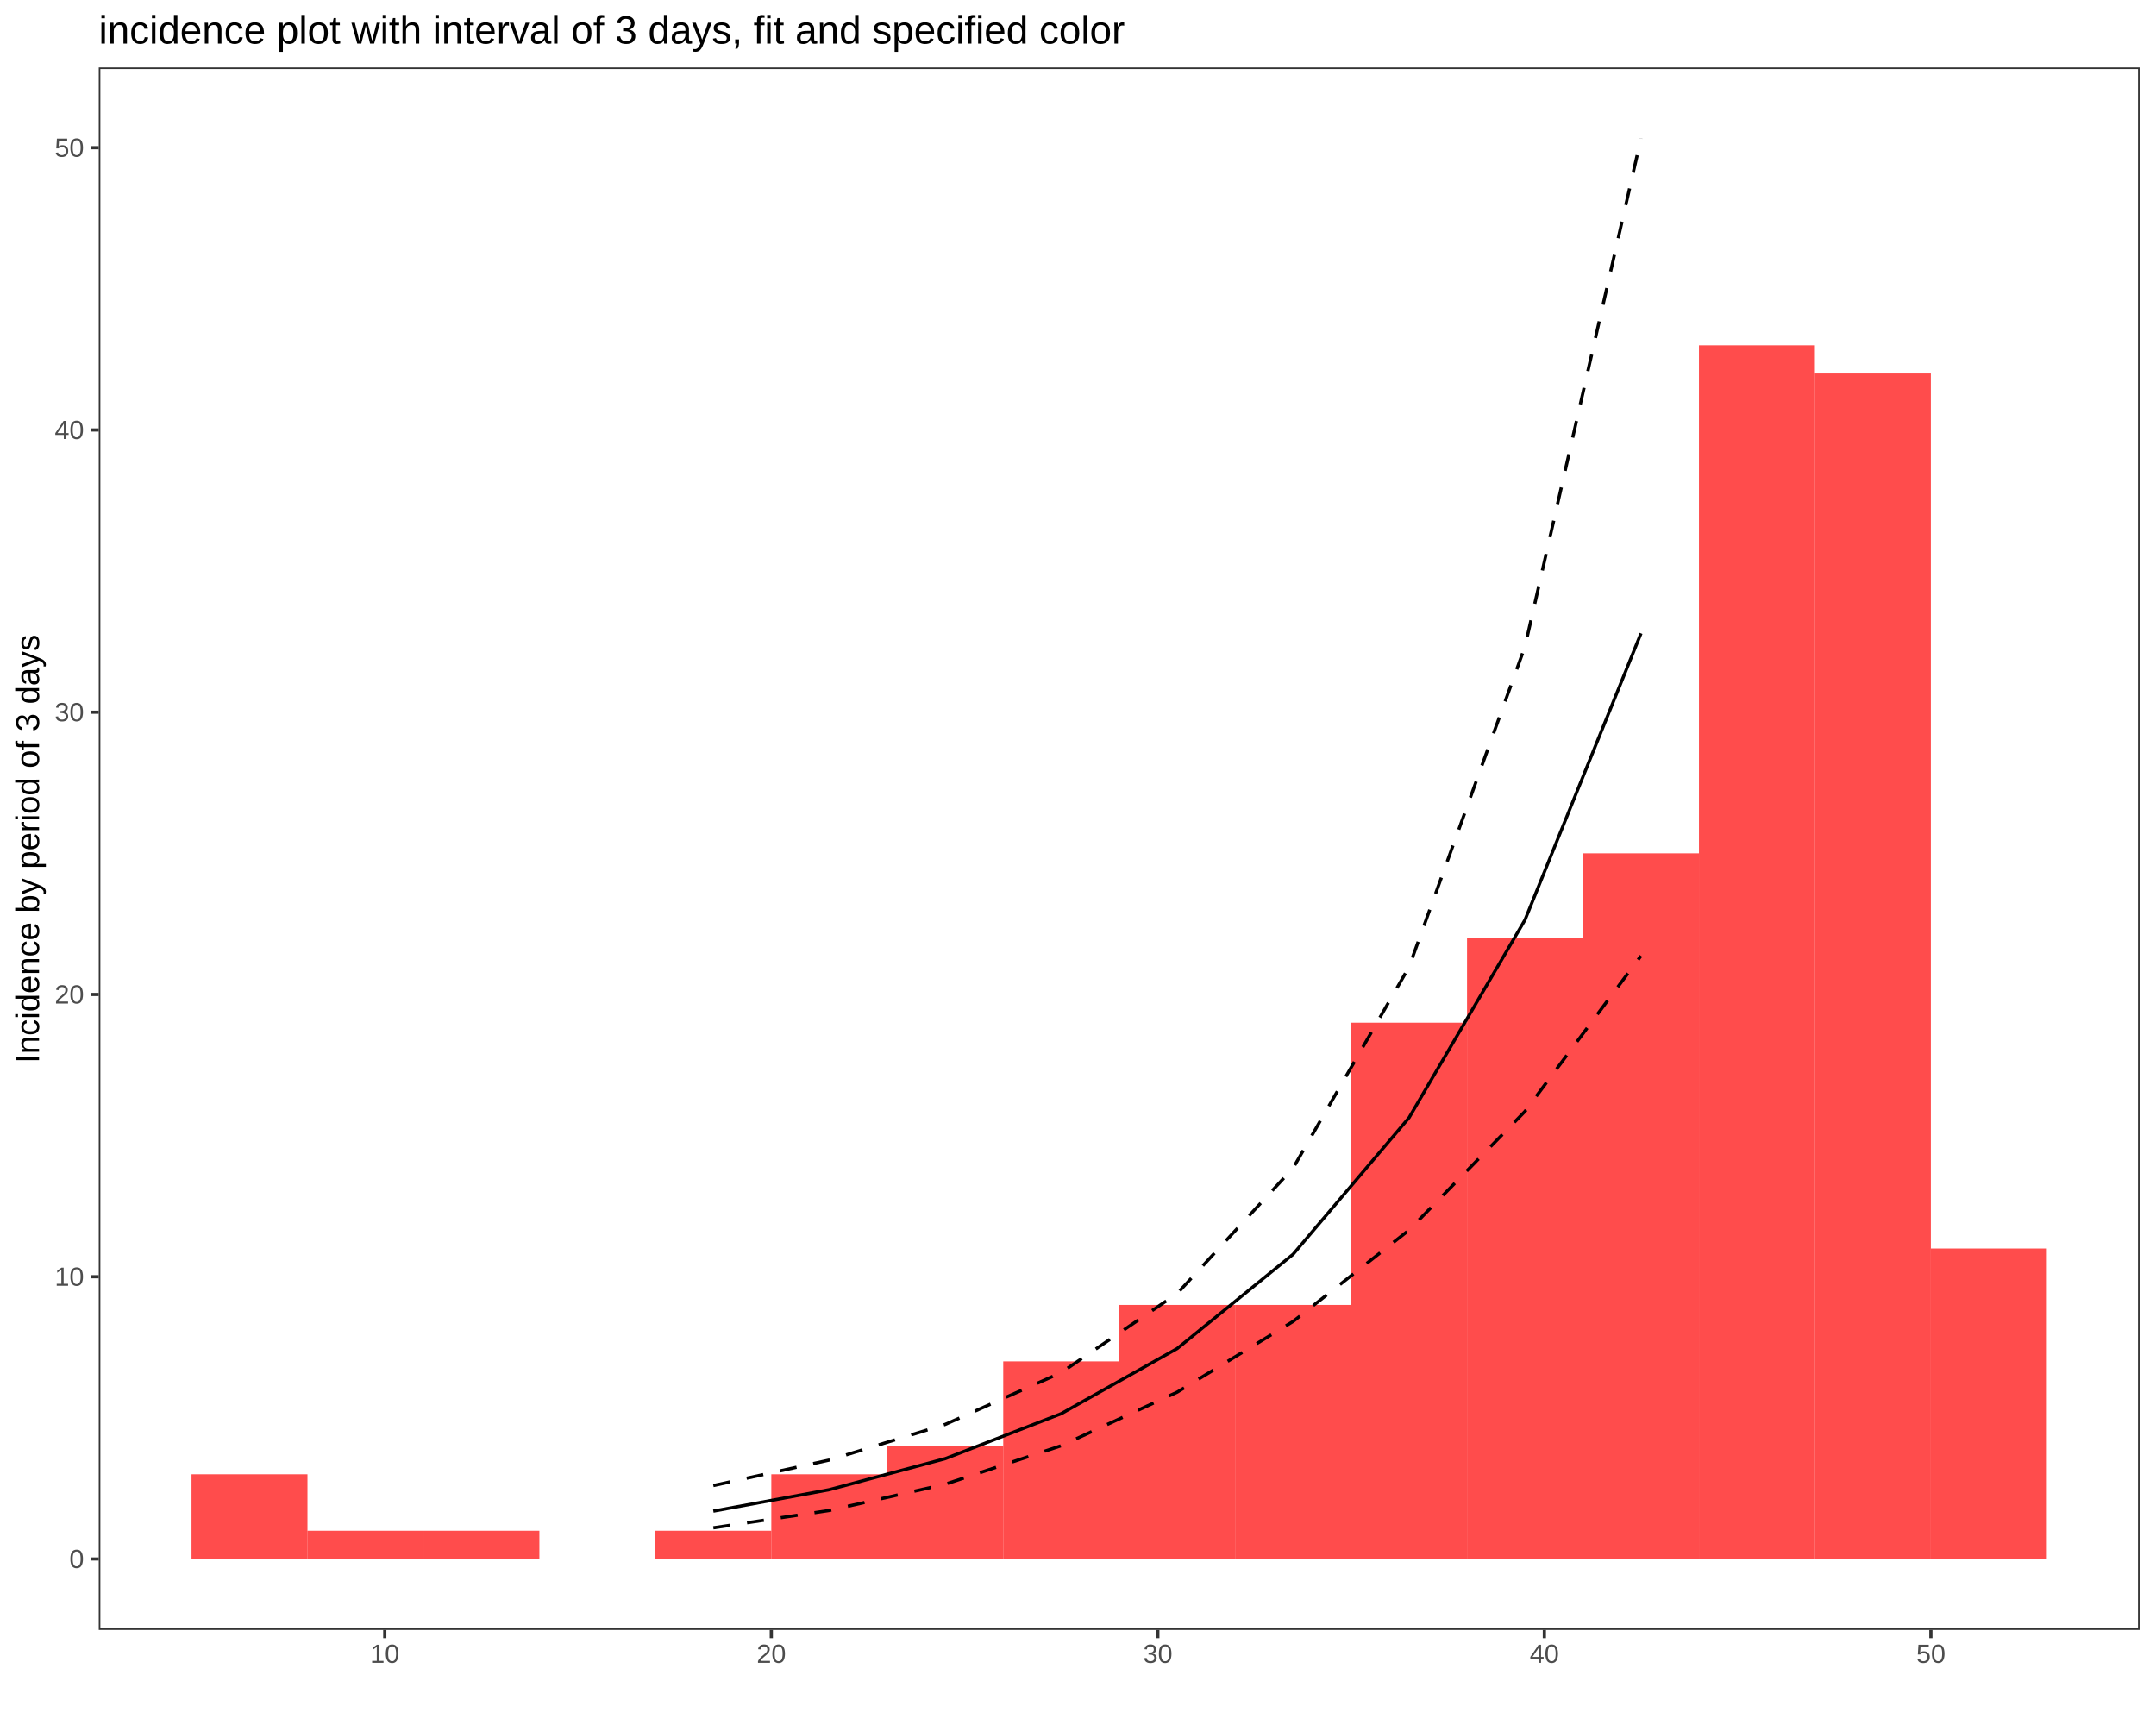
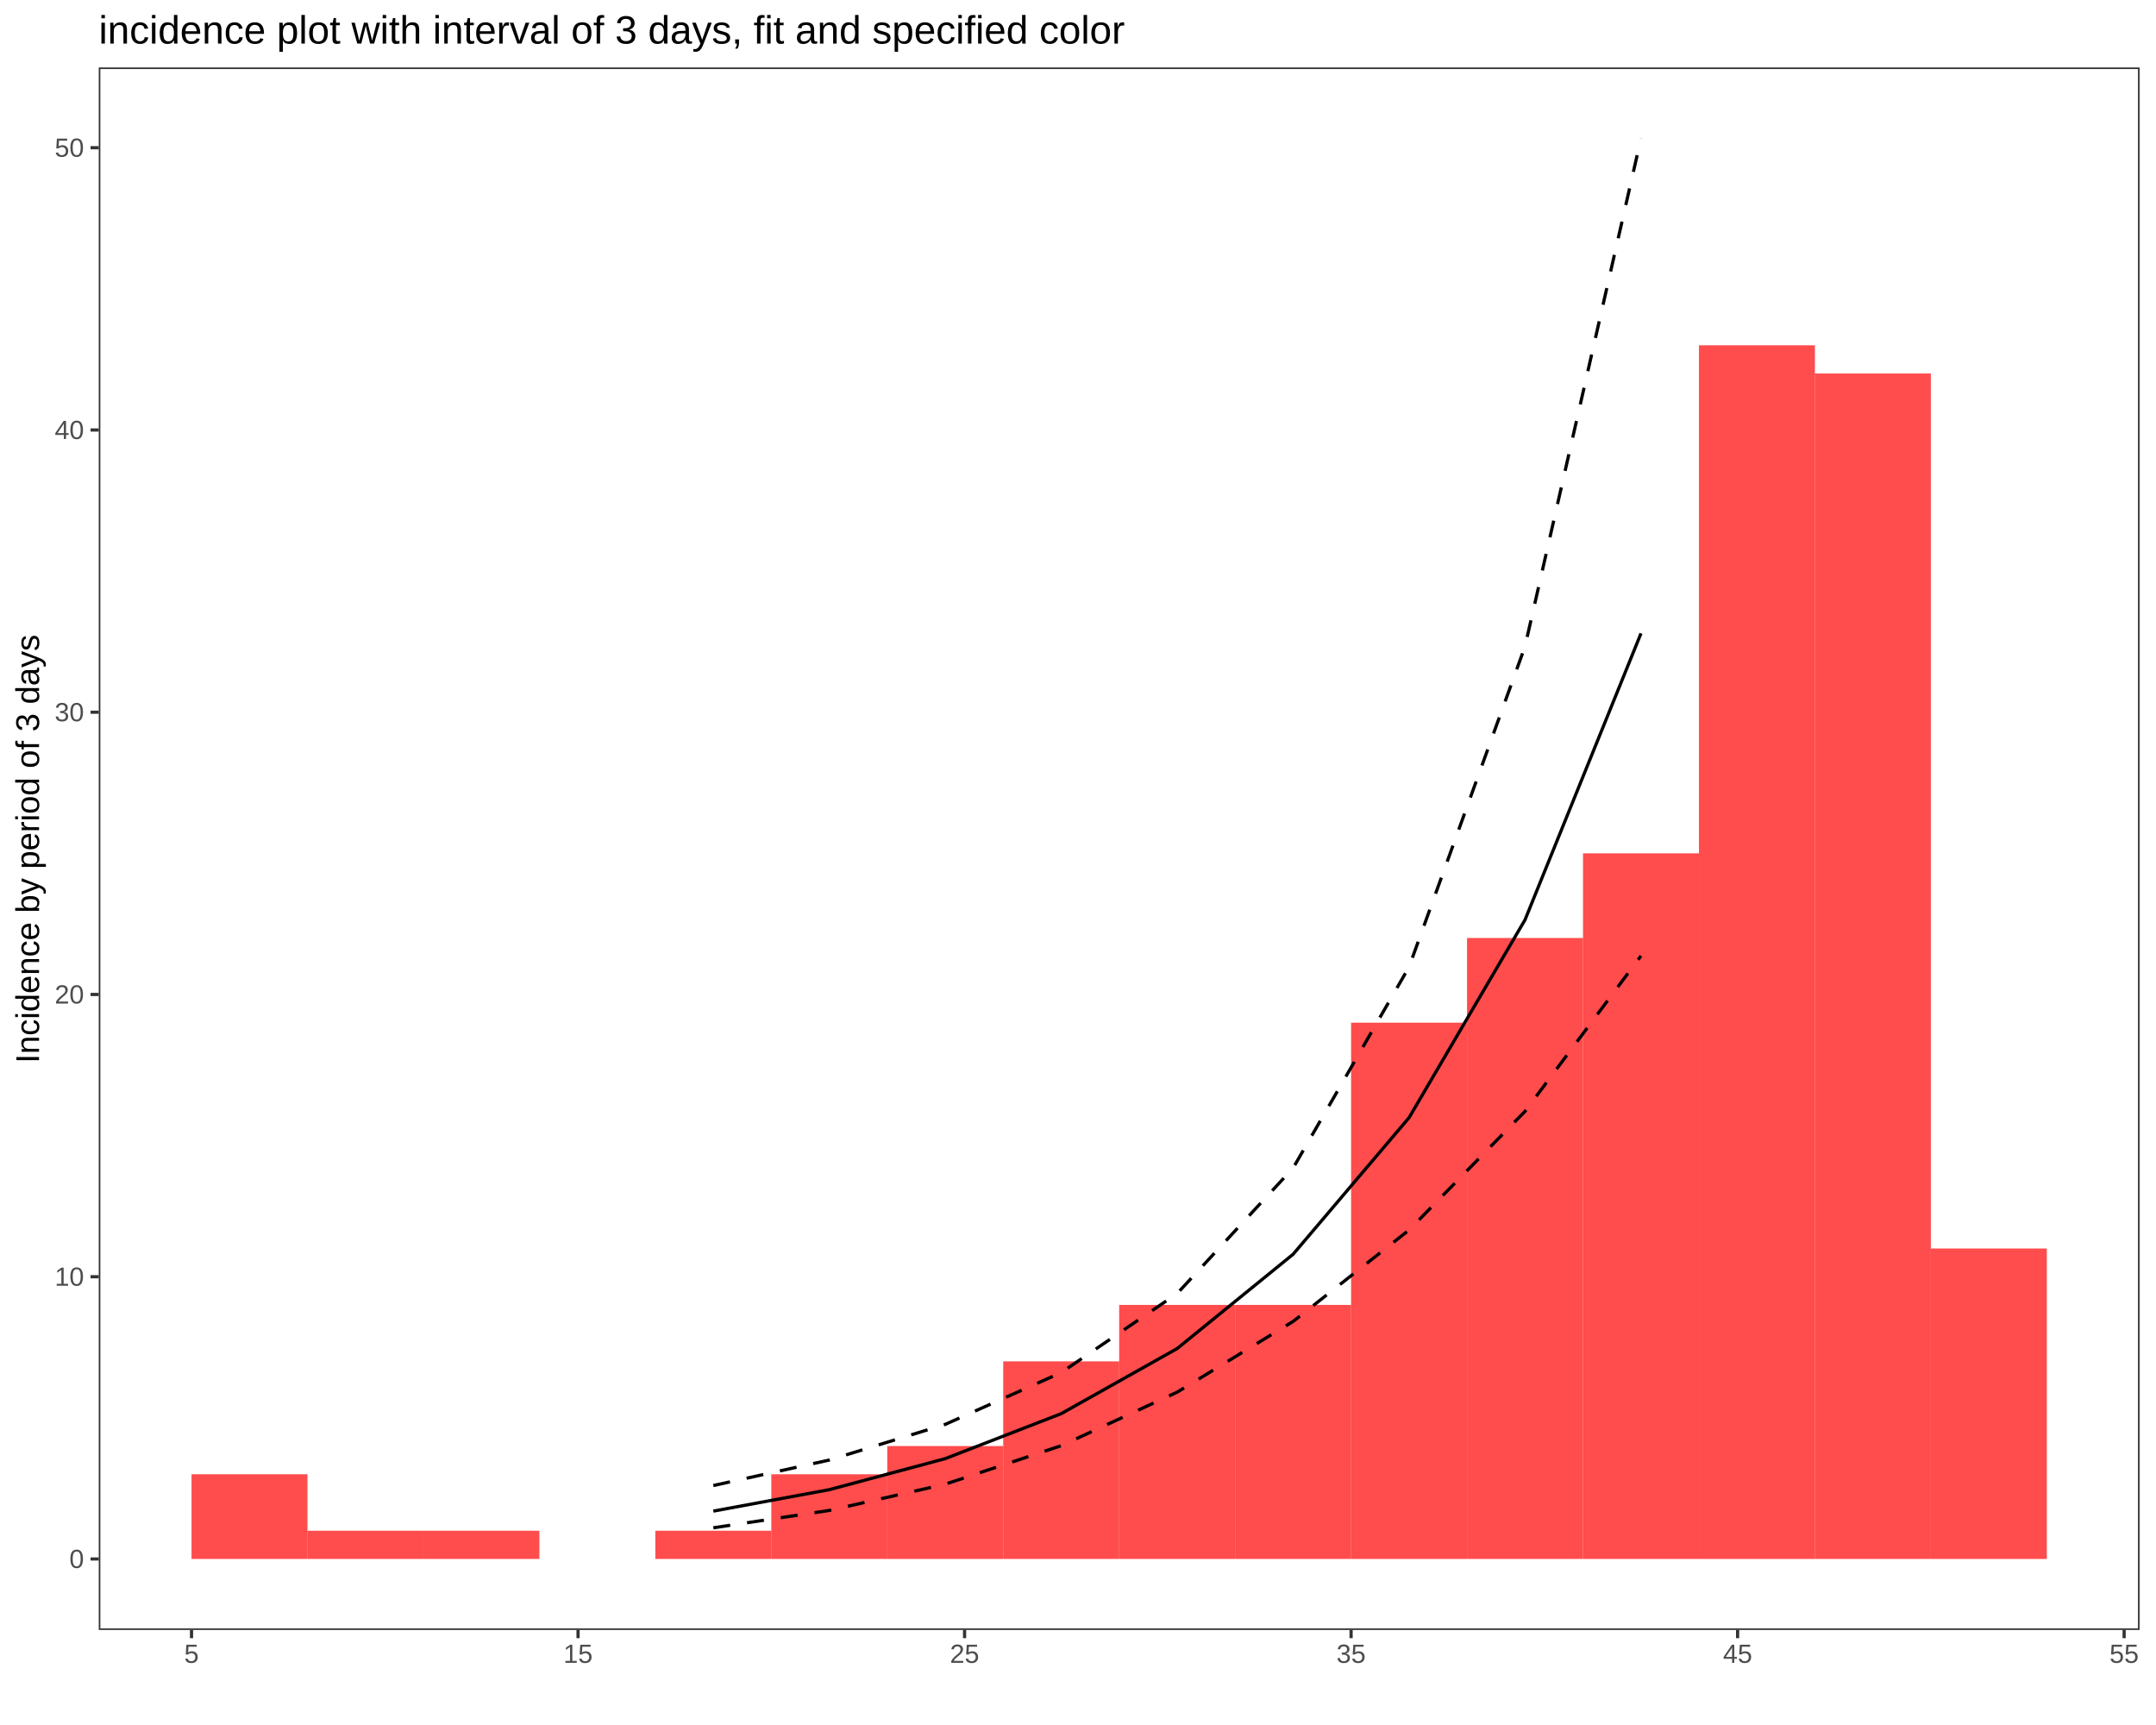
<svg xmlns="http://www.w3.org/2000/svg" viewBox="0 0 720.00 576.00">
  <defs>
    <style type="text/css">
    line, polyline, polygon, path, rect, circle {
      fill: none;
      stroke: #000000;
      stroke-linecap: round;
      stroke-linejoin: round;
      stroke-miterlimit: 10.00;
    }
  </style>
  </defs>
  <rect width="100%" height="100%" style="stroke: none; fill: #FFFFFF;" />
  <rect x="0.00" y="0.00" width="720.00" height="576.00" style="stroke-width: 1.07; stroke: #FFFFFF; fill: #FFFFFF;" />
  <defs>
    <clipPath id="cpMzIuOTh8NzE0LjUyfDU0NC4yN3wyMi41Mg==">
      <rect x="32.98" y="22.52" width="681.54" height="521.75" />
    </clipPath>
  </defs>
  <rect x="32.98" y="22.52" width="681.54" height="521.75" style="stroke-width: 1.07; stroke: none; fill: #FFFFFF;" clip-path="url(#cpMzIuOTh8NzE0LjUyfDU0NC4yN3wyMi41Mg==)" />
  <rect x="63.96" y="492.28" width="38.72" height="28.27" style="stroke-width: 1.07; stroke: none; stroke-linecap: butt; fill: #FF0000; fill-opacity: 0.70;" clip-path="url(#cpMzIuOTh8NzE0LjUyfDU0NC4yN3wyMi41Mg==)" />
  <rect x="102.68" y="511.13" width="38.72" height="9.42" style="stroke-width: 1.07; stroke: none; stroke-linecap: butt; fill: #FF0000; fill-opacity: 0.70;" clip-path="url(#cpMzIuOTh8NzE0LjUyfDU0NC4yN3wyMi41Mg==)" />
  <rect x="141.41" y="511.13" width="38.72" height="9.42" style="stroke-width: 1.07; stroke: none; stroke-linecap: butt; fill: #FF0000; fill-opacity: 0.70;" clip-path="url(#cpMzIuOTh8NzE0LjUyfDU0NC4yN3wyMi41Mg==)" />
  <rect x="180.13" y="520.56" width="38.72" height="0.00" style="stroke-width: 1.07; stroke: none; stroke-linecap: butt; fill: #FF0000; fill-opacity: 0.70;" clip-path="url(#cpMzIuOTh8NzE0LjUyfDU0NC4yN3wyMi41Mg==)" />
  <rect x="218.85" y="511.13" width="38.72" height="9.42" style="stroke-width: 1.07; stroke: none; stroke-linecap: butt; fill: #FF0000; fill-opacity: 0.70;" clip-path="url(#cpMzIuOTh8NzE0LjUyfDU0NC4yN3wyMi41Mg==)" />
  <rect x="257.58" y="492.28" width="38.72" height="28.27" style="stroke-width: 1.07; stroke: none; stroke-linecap: butt; fill: #FF0000; fill-opacity: 0.70;" clip-path="url(#cpMzIuOTh8NzE0LjUyfDU0NC4yN3wyMi41Mg==)" />
  <rect x="296.30" y="482.86" width="38.72" height="37.70" style="stroke-width: 1.07; stroke: none; stroke-linecap: butt; fill: #FF0000; fill-opacity: 0.70;" clip-path="url(#cpMzIuOTh8NzE0LjUyfDU0NC4yN3wyMi41Mg==)" />
  <rect x="335.03" y="454.58" width="38.72" height="65.97" style="stroke-width: 1.07; stroke: none; stroke-linecap: butt; fill: #FF0000; fill-opacity: 0.70;" clip-path="url(#cpMzIuOTh8NzE0LjUyfDU0NC4yN3wyMi41Mg==)" />
  <rect x="373.75" y="435.73" width="38.72" height="84.82" style="stroke-width: 1.07; stroke: none; stroke-linecap: butt; fill: #FF0000; fill-opacity: 0.70;" clip-path="url(#cpMzIuOTh8NzE0LjUyfDU0NC4yN3wyMi41Mg==)" />
  <rect x="412.47" y="435.73" width="38.72" height="84.82" style="stroke-width: 1.07; stroke: none; stroke-linecap: butt; fill: #FF0000; fill-opacity: 0.70;" clip-path="url(#cpMzIuOTh8NzE0LjUyfDU0NC4yN3wyMi41Mg==)" />
  <rect x="451.20" y="341.49" width="38.72" height="179.07" style="stroke-width: 1.07; stroke: none; stroke-linecap: butt; fill: #FF0000; fill-opacity: 0.70;" clip-path="url(#cpMzIuOTh8NzE0LjUyfDU0NC4yN3wyMi41Mg==)" />
  <rect x="489.92" y="313.21" width="38.72" height="207.34" style="stroke-width: 1.07; stroke: none; stroke-linecap: butt; fill: #FF0000; fill-opacity: 0.70;" clip-path="url(#cpMzIuOTh8NzE0LjUyfDU0NC4yN3wyMi41Mg==)" />
  <rect x="528.65" y="284.94" width="38.72" height="235.61" style="stroke-width: 1.07; stroke: none; stroke-linecap: butt; fill: #FF0000; fill-opacity: 0.70;" clip-path="url(#cpMzIuOTh8NzE0LjUyfDU0NC4yN3wyMi41Mg==)" />
  <rect x="567.37" y="115.30" width="38.72" height="405.26" style="stroke-width: 1.07; stroke: none; stroke-linecap: butt; fill: #FF0000; fill-opacity: 0.70;" clip-path="url(#cpMzIuOTh8NzE0LjUyfDU0NC4yN3wyMi41Mg==)" />
  <rect x="606.09" y="124.72" width="38.72" height="395.83" style="stroke-width: 1.07; stroke: none; stroke-linecap: butt; fill: #FF0000; fill-opacity: 0.70;" clip-path="url(#cpMzIuOTh8NzE0LjUyfDU0NC4yN3wyMi41Mg==)" />
  <rect x="644.82" y="416.89" width="38.72" height="103.67" style="stroke-width: 1.07; stroke: none; stroke-linecap: butt; fill: #FF0000; fill-opacity: 0.70;" clip-path="url(#cpMzIuOTh8NzE0LjUyfDU0NC4yN3wyMi41Mg==)" />
  <polyline points="238.22,504.58 276.94,497.42 315.66,487.06 354.39,472.04 393.11,450.30 431.84,418.81 470.56,373.20 509.28,307.15 548.01,211.50 " style="stroke-width: 1.07; stroke-linecap: butt;" clip-path="url(#cpMzIuOTh8NzE0LjUyfDU0NC4yN3wyMi41Mg==)" />
  <polyline points="238.22,510.15 276.94,504.36 315.66,495.59 354.39,482.74 393.11,464.86 431.84,441.24 470.56,410.72 509.28,371.09 548.01,319.18 " style="stroke-width: 1.07; stroke-dasharray: 5.69,5.69; stroke-linecap: butt;" clip-path="url(#cpMzIuOTh8NzE0LjUyfDU0NC4yN3wyMi41Mg==)" />
  <polyline points="238.22,496.04 276.94,487.53 315.66,475.62 354.39,458.32 393.11,431.93 431.84,390.02 470.56,322.87 509.28,215.86 548.01,46.24 " style="stroke-width: 1.07; stroke-dasharray: 5.69,5.69; stroke-linecap: butt;" clip-path="url(#cpMzIuOTh8NzE0LjUyfDU0NC4yN3wyMi41Mg==)" />
  <rect x="32.98" y="22.52" width="681.54" height="521.75" style="stroke-width: 1.07; stroke: #333333;" clip-path="url(#cpMzIuOTh8NzE0LjUyfDU0NC4yN3wyMi41Mg==)" />
  <defs>
    <clipPath id="cpMC4wMHw3MjAuMDB8NTc2LjAwfDAuMDA=">
      <rect x="0.00" y="0.00" width="720.00" height="576.00" />
    </clipPath>
  </defs>
  <g clip-path="url(#cpMC4wMHw3MjAuMDB8NTc2LjAwfDAuMDA=)">
    <text x="23.16" y="523.58" style="font-size: 8.80px; fill: #4D4D4D; font-family: Liberation Sans;" textLength="4.89px" lengthAdjust="spacingAndGlyphs">0</text>
  </g>
  <g clip-path="url(#cpMC4wMHw3MjAuMDB8NTc2LjAwfDAuMDA=)">
    <text x="18.27" y="429.33" style="font-size: 8.80px; fill: #4D4D4D; font-family: Liberation Sans;" textLength="9.78px" lengthAdjust="spacingAndGlyphs">10</text>
  </g>
  <g clip-path="url(#cpMC4wMHw3MjAuMDB8NTc2LjAwfDAuMDA=)">
    <text x="18.27" y="335.09" style="font-size: 8.80px; fill: #4D4D4D; font-family: Liberation Sans;" textLength="9.78px" lengthAdjust="spacingAndGlyphs">20</text>
  </g>
  <g clip-path="url(#cpMC4wMHw3MjAuMDB8NTc2LjAwfDAuMDA=)">
    <text x="18.27" y="240.84" style="font-size: 8.80px; fill: #4D4D4D; font-family: Liberation Sans;" textLength="9.78px" lengthAdjust="spacingAndGlyphs">30</text>
  </g>
  <g clip-path="url(#cpMC4wMHw3MjAuMDB8NTc2LjAwfDAuMDA=)">
    <text x="18.27" y="146.60" style="font-size: 8.80px; fill: #4D4D4D; font-family: Liberation Sans;" textLength="9.78px" lengthAdjust="spacingAndGlyphs">40</text>
  </g>
  <g clip-path="url(#cpMC4wMHw3MjAuMDB8NTc2LjAwfDAuMDA=)">
    <text x="18.27" y="52.35" style="font-size: 8.80px; fill: #4D4D4D; font-family: Liberation Sans;" textLength="9.78px" lengthAdjust="spacingAndGlyphs">50</text>
  </g>
  <polyline points="30.24,520.56 32.98,520.56 " style="stroke-width: 1.07; stroke: #333333; stroke-linecap: butt;" clip-path="url(#cpMC4wMHw3MjAuMDB8NTc2LjAwfDAuMDA=)" />
  <polyline points="30.24,426.31 32.98,426.31 " style="stroke-width: 1.07; stroke: #333333; stroke-linecap: butt;" clip-path="url(#cpMC4wMHw3MjAuMDB8NTc2LjAwfDAuMDA=)" />
  <polyline points="30.24,332.06 32.98,332.06 " style="stroke-width: 1.07; stroke: #333333; stroke-linecap: butt;" clip-path="url(#cpMC4wMHw3MjAuMDB8NTc2LjAwfDAuMDA=)" />
  <polyline points="30.24,237.82 32.98,237.82 " style="stroke-width: 1.07; stroke: #333333; stroke-linecap: butt;" clip-path="url(#cpMC4wMHw3MjAuMDB8NTc2LjAwfDAuMDA=)" />
  <polyline points="30.24,143.57 32.98,143.57 " style="stroke-width: 1.07; stroke: #333333; stroke-linecap: butt;" clip-path="url(#cpMC4wMHw3MjAuMDB8NTc2LjAwfDAuMDA=)" />
  <polyline points="30.24,49.33 32.98,49.33 " style="stroke-width: 1.07; stroke: #333333; stroke-linecap: butt;" clip-path="url(#cpMC4wMHw3MjAuMDB8NTc2LjAwfDAuMDA=)" />
-   <polyline points="128.50,547.01 128.50,544.27 " style="stroke-width: 1.07; stroke: #333333; stroke-linecap: butt;" clip-path="url(#cpMC4wMHw3MjAuMDB8NTc2LjAwfDAuMDA=)" />
-   <polyline points="257.58,547.01 257.58,544.27 " style="stroke-width: 1.07; stroke: #333333; stroke-linecap: butt;" clip-path="url(#cpMC4wMHw3MjAuMDB8NTc2LjAwfDAuMDA=)" />
-   <polyline points="386.66,547.01 386.66,544.27 " style="stroke-width: 1.07; stroke: #333333; stroke-linecap: butt;" clip-path="url(#cpMC4wMHw3MjAuMDB8NTc2LjAwfDAuMDA=)" />
-   <polyline points="515.74,547.01 515.74,544.27 " style="stroke-width: 1.07; stroke: #333333; stroke-linecap: butt;" clip-path="url(#cpMC4wMHw3MjAuMDB8NTc2LjAwfDAuMDA=)" />
-   <polyline points="644.82,547.01 644.82,544.27 " style="stroke-width: 1.07; stroke: #333333; stroke-linecap: butt;" clip-path="url(#cpMC4wMHw3MjAuMDB8NTc2LjAwfDAuMDA=)" />
+   <polyline points="63.96,547.01 63.96,544.27 " style="stroke-width: 1.07; stroke: #333333; stroke-linecap: butt;" clip-path="url(#cpMC4wMHw3MjAuMDB8NTc2LjAwfDAuMDA=)" />
+   <polyline points="193.04,547.01 193.04,544.27 " style="stroke-width: 1.07; stroke: #333333; stroke-linecap: butt;" clip-path="url(#cpMC4wMHw3MjAuMDB8NTc2LjAwfDAuMDA=)" />
+   <polyline points="322.12,547.01 322.12,544.27 " style="stroke-width: 1.07; stroke: #333333; stroke-linecap: butt;" clip-path="url(#cpMC4wMHw3MjAuMDB8NTc2LjAwfDAuMDA=)" />
+   <polyline points="451.20,547.01 451.20,544.27 " style="stroke-width: 1.07; stroke: #333333; stroke-linecap: butt;" clip-path="url(#cpMC4wMHw3MjAuMDB8NTc2LjAwfDAuMDA=)" />
+   <polyline points="580.28,547.01 580.28,544.27 " style="stroke-width: 1.07; stroke: #333333; stroke-linecap: butt;" clip-path="url(#cpMC4wMHw3MjAuMDB8NTc2LjAwfDAuMDA=)" />
+   <polyline points="709.36,547.01 709.36,544.27 " style="stroke-width: 1.07; stroke: #333333; stroke-linecap: butt;" clip-path="url(#cpMC4wMHw3MjAuMDB8NTc2LjAwfDAuMDA=)" />
  <g clip-path="url(#cpMC4wMHw3MjAuMDB8NTc2LjAwfDAuMDA=)">
-     <text x="123.61" y="555.25" style="font-size: 8.80px; fill: #4D4D4D; font-family: Liberation Sans;" textLength="9.78px" lengthAdjust="spacingAndGlyphs">10</text>
+     <text x="61.51" y="555.25" style="font-size: 8.80px; fill: #4D4D4D; font-family: Liberation Sans;" textLength="4.89px" lengthAdjust="spacingAndGlyphs">5</text>
  </g>
  <g clip-path="url(#cpMC4wMHw3MjAuMDB8NTc2LjAwfDAuMDA=)">
-     <text x="252.69" y="555.25" style="font-size: 8.80px; fill: #4D4D4D; font-family: Liberation Sans;" textLength="9.78px" lengthAdjust="spacingAndGlyphs">20</text>
+     <text x="188.15" y="555.25" style="font-size: 8.80px; fill: #4D4D4D; font-family: Liberation Sans;" textLength="9.78px" lengthAdjust="spacingAndGlyphs">15</text>
  </g>
  <g clip-path="url(#cpMC4wMHw3MjAuMDB8NTc2LjAwfDAuMDA=)">
-     <text x="381.77" y="555.25" style="font-size: 8.80px; fill: #4D4D4D; font-family: Liberation Sans;" textLength="9.78px" lengthAdjust="spacingAndGlyphs">30</text>
+     <text x="317.23" y="555.25" style="font-size: 8.80px; fill: #4D4D4D; font-family: Liberation Sans;" textLength="9.78px" lengthAdjust="spacingAndGlyphs">25</text>
  </g>
  <g clip-path="url(#cpMC4wMHw3MjAuMDB8NTc2LjAwfDAuMDA=)">
-     <text x="510.85" y="555.25" style="font-size: 8.80px; fill: #4D4D4D; font-family: Liberation Sans;" textLength="9.78px" lengthAdjust="spacingAndGlyphs">40</text>
+     <text x="446.31" y="555.25" style="font-size: 8.80px; fill: #4D4D4D; font-family: Liberation Sans;" textLength="9.78px" lengthAdjust="spacingAndGlyphs">35</text>
  </g>
  <g clip-path="url(#cpMC4wMHw3MjAuMDB8NTc2LjAwfDAuMDA=)">
-     <text x="639.93" y="555.25" style="font-size: 8.80px; fill: #4D4D4D; font-family: Liberation Sans;" textLength="9.78px" lengthAdjust="spacingAndGlyphs">50</text>
+     <text x="575.39" y="555.25" style="font-size: 8.80px; fill: #4D4D4D; font-family: Liberation Sans;" textLength="9.78px" lengthAdjust="spacingAndGlyphs">45</text>
+   </g>
+   <g clip-path="url(#cpMC4wMHw3MjAuMDB8NTc2LjAwfDAuMDA=)">
+     <text x="704.47" y="555.25" style="font-size: 8.80px; fill: #4D4D4D; font-family: Liberation Sans;" textLength="9.78px" lengthAdjust="spacingAndGlyphs">55</text>
  </g>
  <g clip-path="url(#cpMC4wMHw3MjAuMDB8NTc2LjAwfDAuMDA=)">
    <text transform="translate(13.04,355.01) rotate(-90)" style="font-size: 11.00px; font-family: Liberation Sans;" textLength="143.22px" lengthAdjust="spacingAndGlyphs">Incidence by period of 3 days</text>
  </g>
  <g clip-path="url(#cpMC4wMHw3MjAuMDB8NTc2LjAwfDAuMDA=)">
    <text x="32.98" y="14.56" style="font-size: 13.20px; font-family: Liberation Sans;" textLength="342.12px" lengthAdjust="spacingAndGlyphs">incidence plot with interval of 3 days, fit and specified color</text>
  </g>
</svg>
